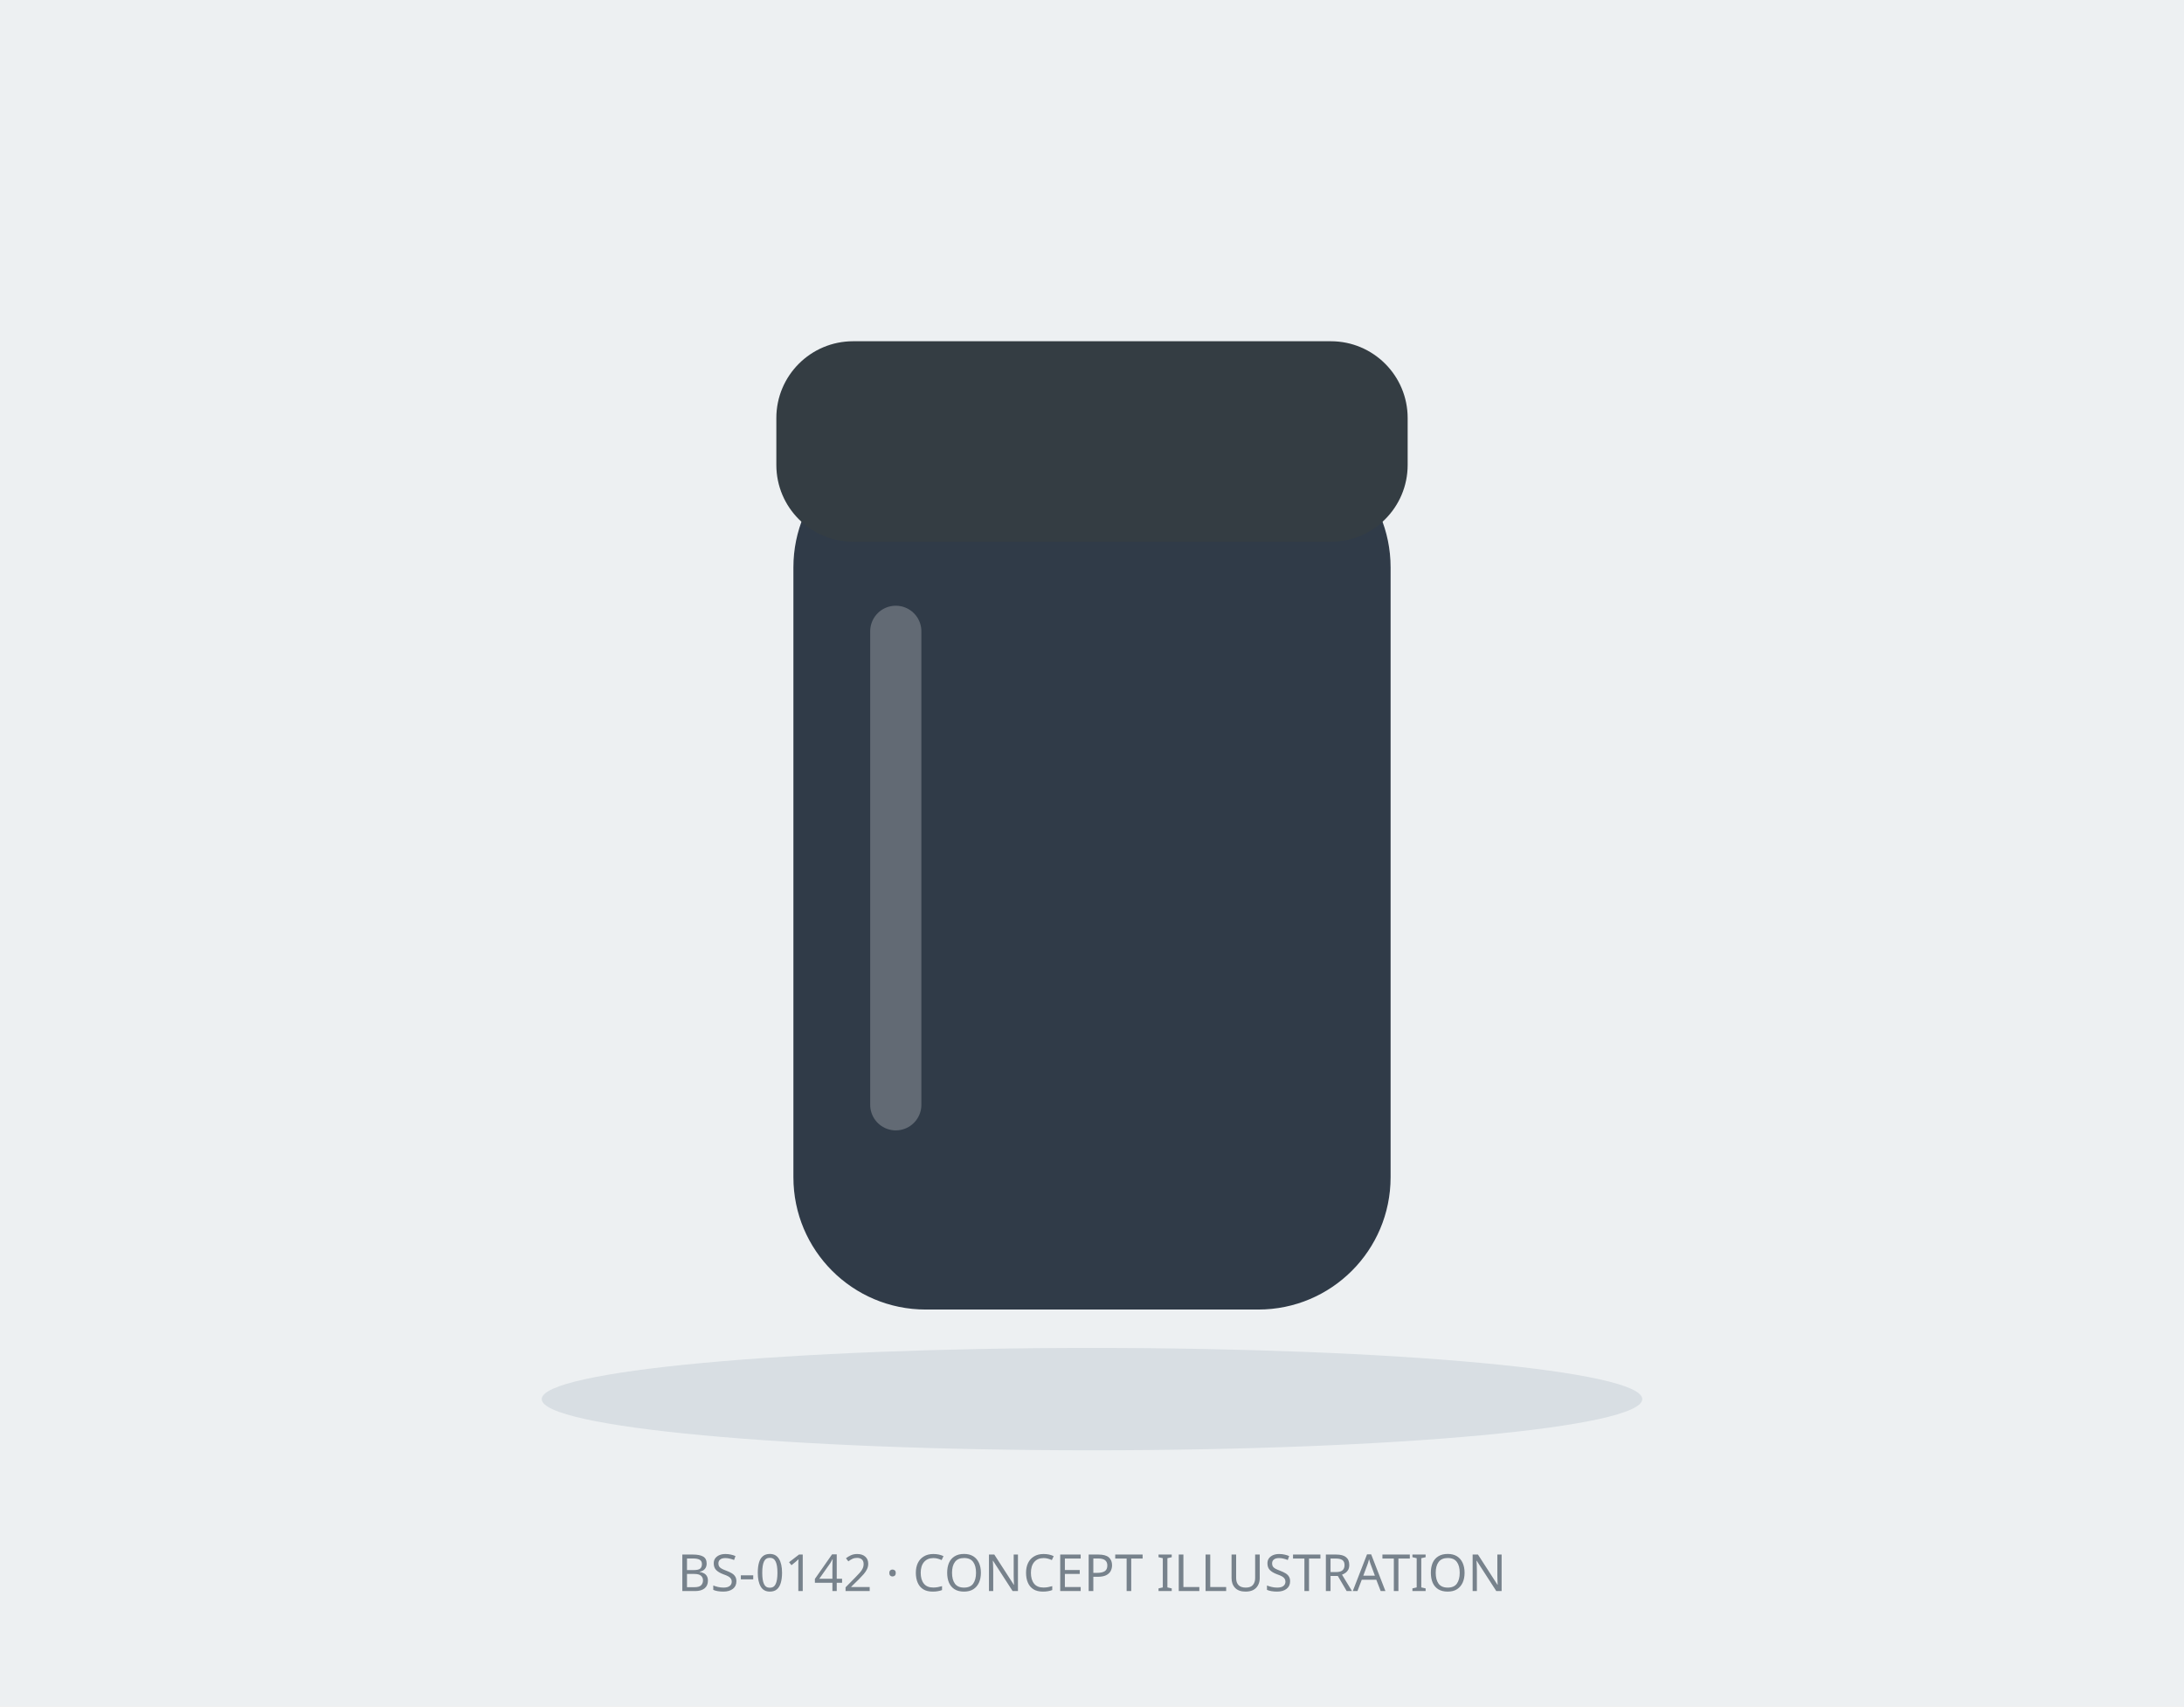
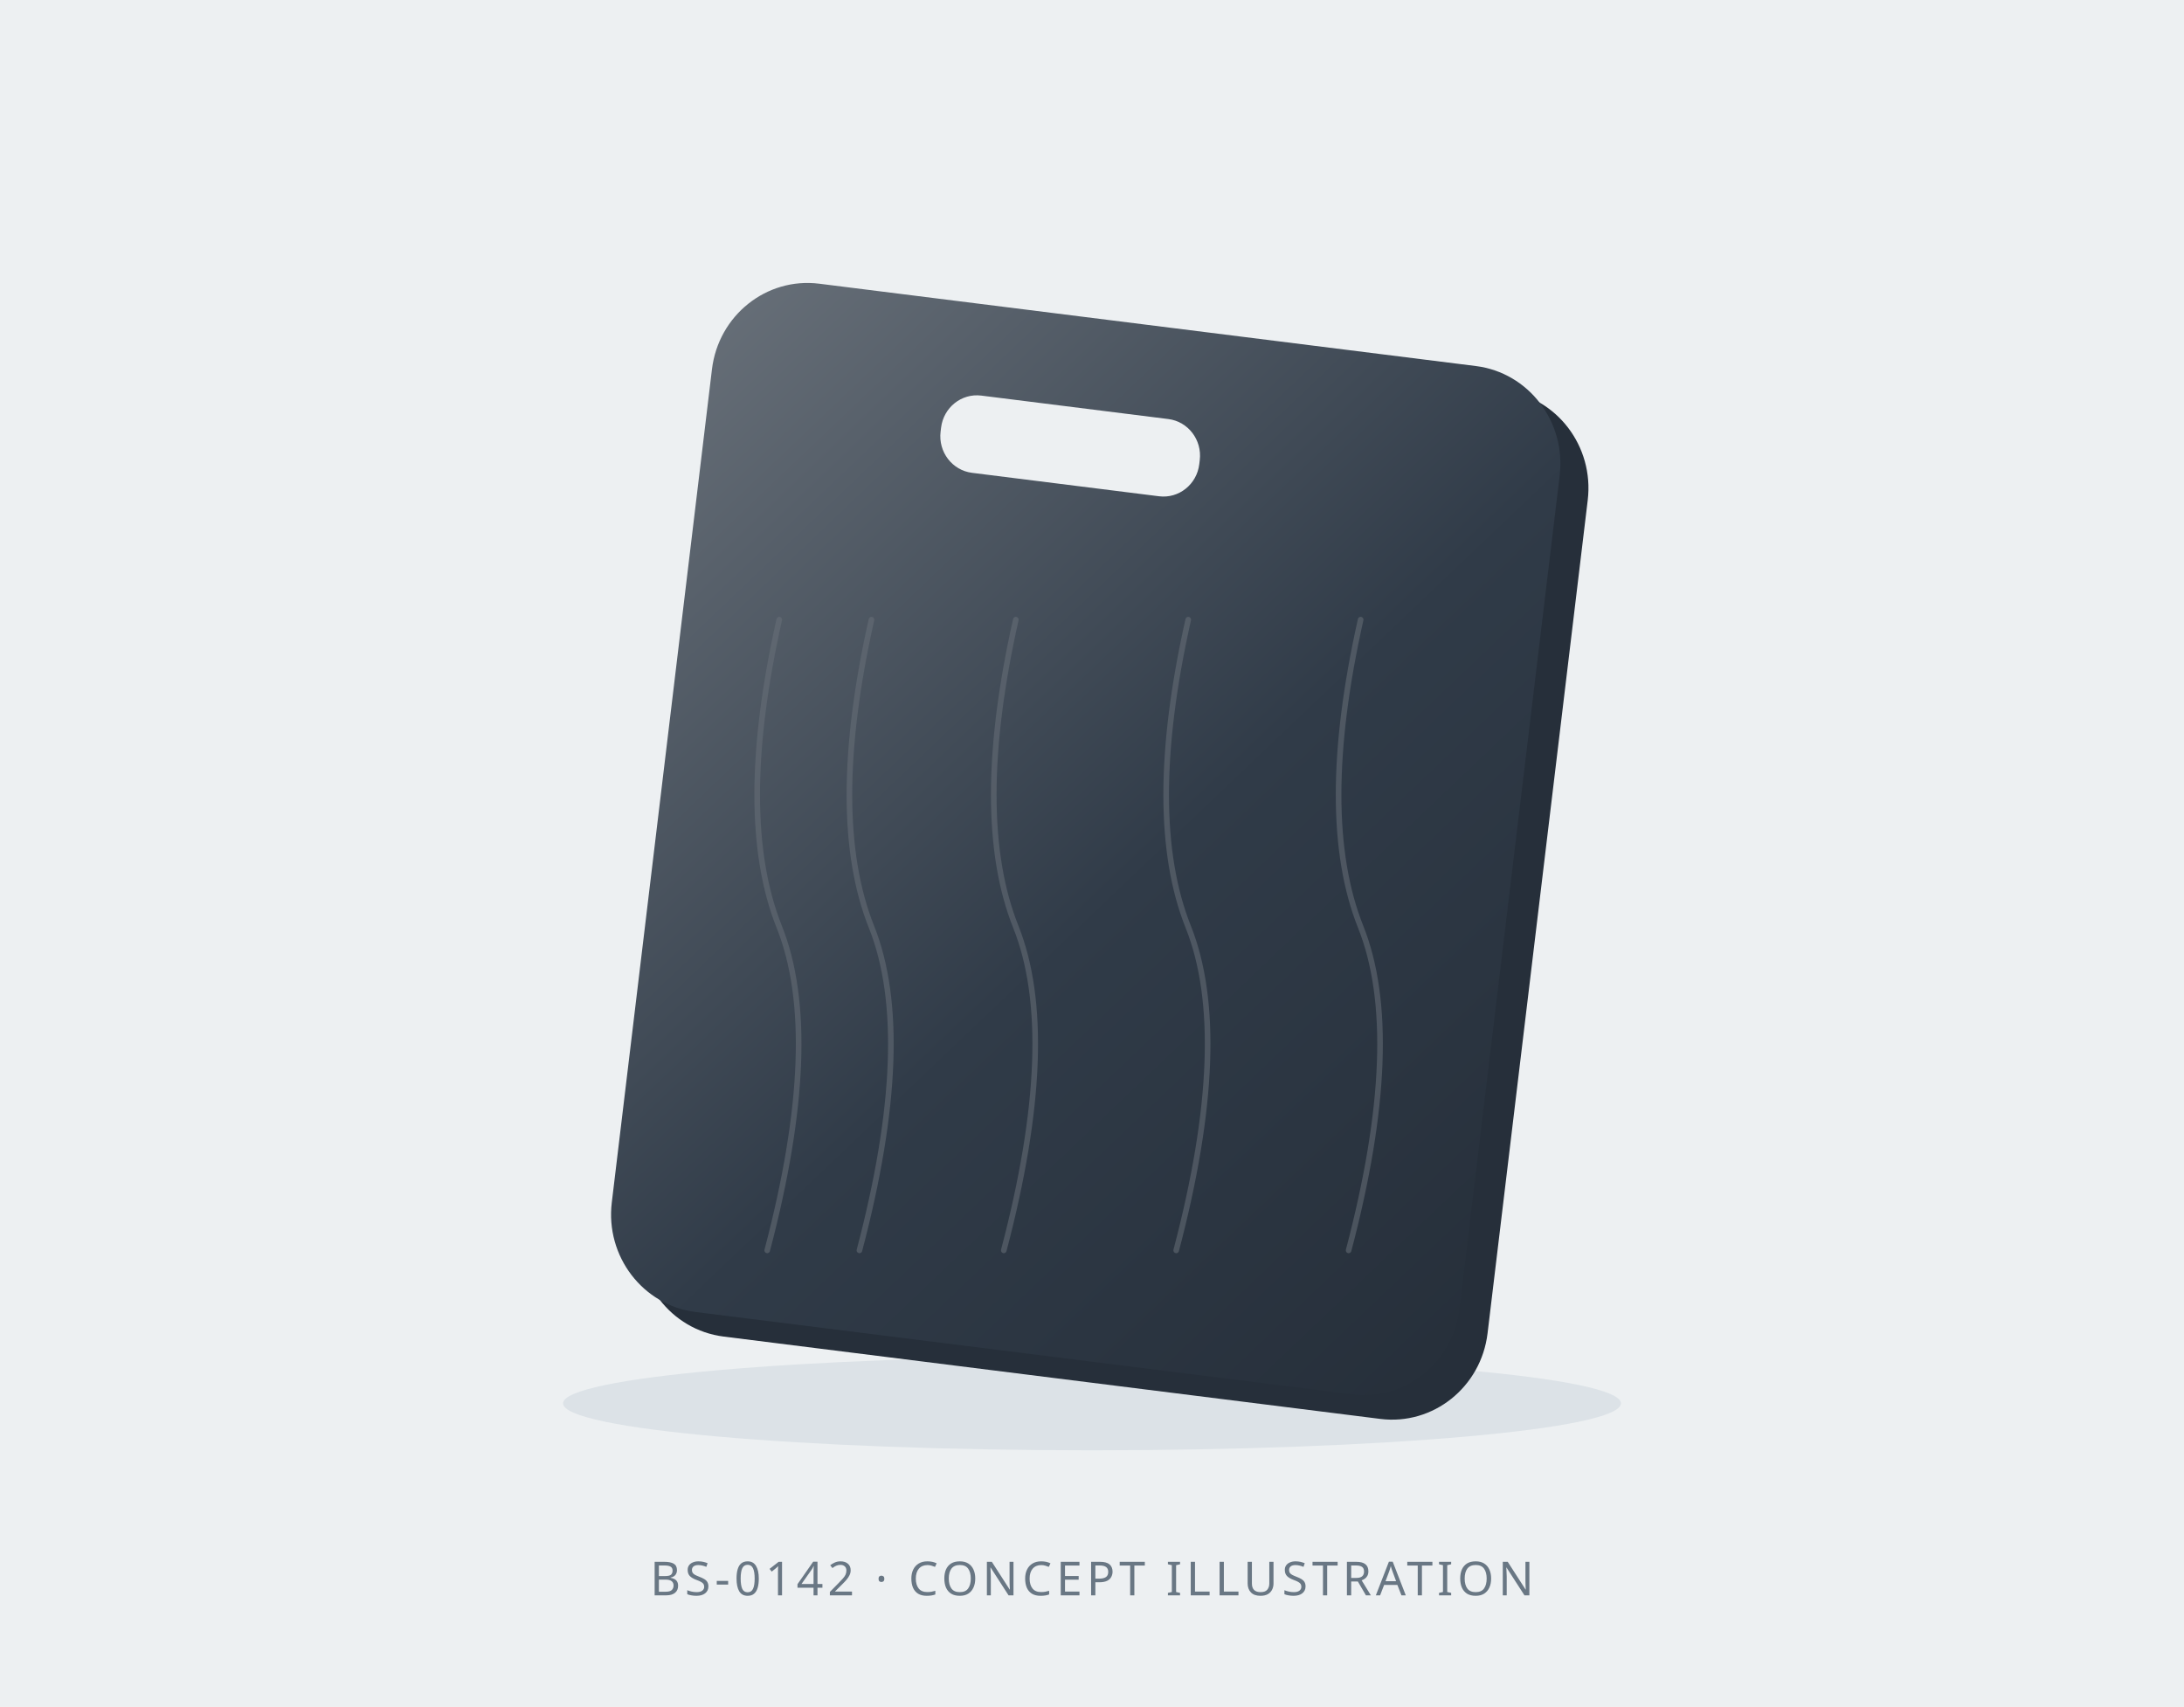
- <svg xmlns="http://www.w3.org/2000/svg" width="512" height="400" viewBox="0 0 512 400">
+ <svg xmlns="http://www.w3.org/2000/svg" width="512" height="400" viewBox="0 0 512 400" role="img">
  <rect width="512" height="400" fill="#edf0f2" />
-   <ellipse cx="256" cy="328" rx="129" ry="12" fill="#d8dee3" />
-   <rect x="186" y="102" width="140" height="205" rx="31" fill="#303b48" />
-   <rect x="182" y="80" width="148" height="47" rx="18" fill="#343d43" />
-   <path d="M210 148v111" stroke="white" stroke-opacity=".24" stroke-width="12" stroke-linecap="round" />
-   <text x="256" y="373" text-anchor="middle" font-family="sans-serif" font-size="12" fill="#77828c">BS-0142 · CONCEPT ILLUSTRATION</text>
+   <ellipse cx="256" cy="329" rx="124" ry="11" fill="#dce2e7" />
+   <defs>
+     <linearGradient id="pe58887e88f9ce69dbf-0-body" x1="0" y1="0" x2="1" y2="1">
+       <stop stop-color="#687079" />
+       <stop offset=".55" stop-color="#303b48" />
+       <stop offset="1" stop-color="#262f3a" />
+     </linearGradient>
+     <linearGradient id="pe58887e88f9ce69dbf-0-metal" x1="0" y1="0" x2="1" y2=".4">
+       <stop stop-color="#aeb9c3" />
+       <stop offset=".35" stop-color="#e1e7ec" />
+       <stop offset=".65" stop-color="#c9d2db" />
+       <stop offset="1" stop-color="#8c9aa7" />
+     </linearGradient>
+     <pattern id="pe58887e88f9ce69dbf-0-fabric" width="5" height="5" patternUnits="userSpaceOnUse">
+       <path d="M0 1h5M1 0v5" stroke="#edf1f4" stroke-opacity=".13" stroke-width=".65" />
+     </pattern>
+     <pattern id="pe58887e88f9ce69dbf-0-holes" width="8" height="8" patternUnits="userSpaceOnUse">
+       <circle cx="4" cy="4" r="1.35" fill="#26313c" fill-opacity=".45" />
+     </pattern>
+   </defs>
+   <g transform="translate(256 200) scale(0.940 0.960) translate(-256 -200)">
+     <rect x="155" y="76" width="213" height="253" rx="24" fill="#262f3a" transform="rotate(7 261 202)" />
+     <rect x="148" y="70" width="213" height="253" rx="24" fill="url(#pe58887e88f9ce69dbf-0-body)" transform="rotate(7 254 196)" />
+     <rect x="218" y="91" width="65" height="19" rx="9" fill="#edf0f2" transform="rotate(7 250 101)" />
+     <path d="M178 143q-11 48 0 75t-3 79" fill="none" stroke="#687079" stroke-width="1.4" stroke-linecap="round" stroke-linejoin="round" stroke-opacity=".55" />
+     <path d="M201 143q-11 48 0 75t-3 79" fill="none" stroke="#687079" stroke-width="1.4" stroke-linecap="round" stroke-linejoin="round" stroke-opacity=".55" />
+     <path d="M237 143q-11 48 0 75t-3 79" fill="none" stroke="#687079" stroke-width="1.4" stroke-linecap="round" stroke-linejoin="round" stroke-opacity=".55" />
+     <path d="M280 143q-11 48 0 75t-3 79" fill="none" stroke="#687079" stroke-width="1.4" stroke-linecap="round" stroke-linejoin="round" stroke-opacity=".55" />
+     <path d="M323 143q-11 48 0 75t-3 79" fill="none" stroke="#687079" stroke-width="1.4" stroke-linecap="round" stroke-linejoin="round" stroke-opacity=".55" />
+   </g>
+   <text x="256" y="374" text-anchor="middle" font-family="Segoe UI, sans-serif" font-size="11" letter-spacing="1" fill="#697784">BS-0142 · CONCEPT ILLUSTRATION</text>
</svg>
